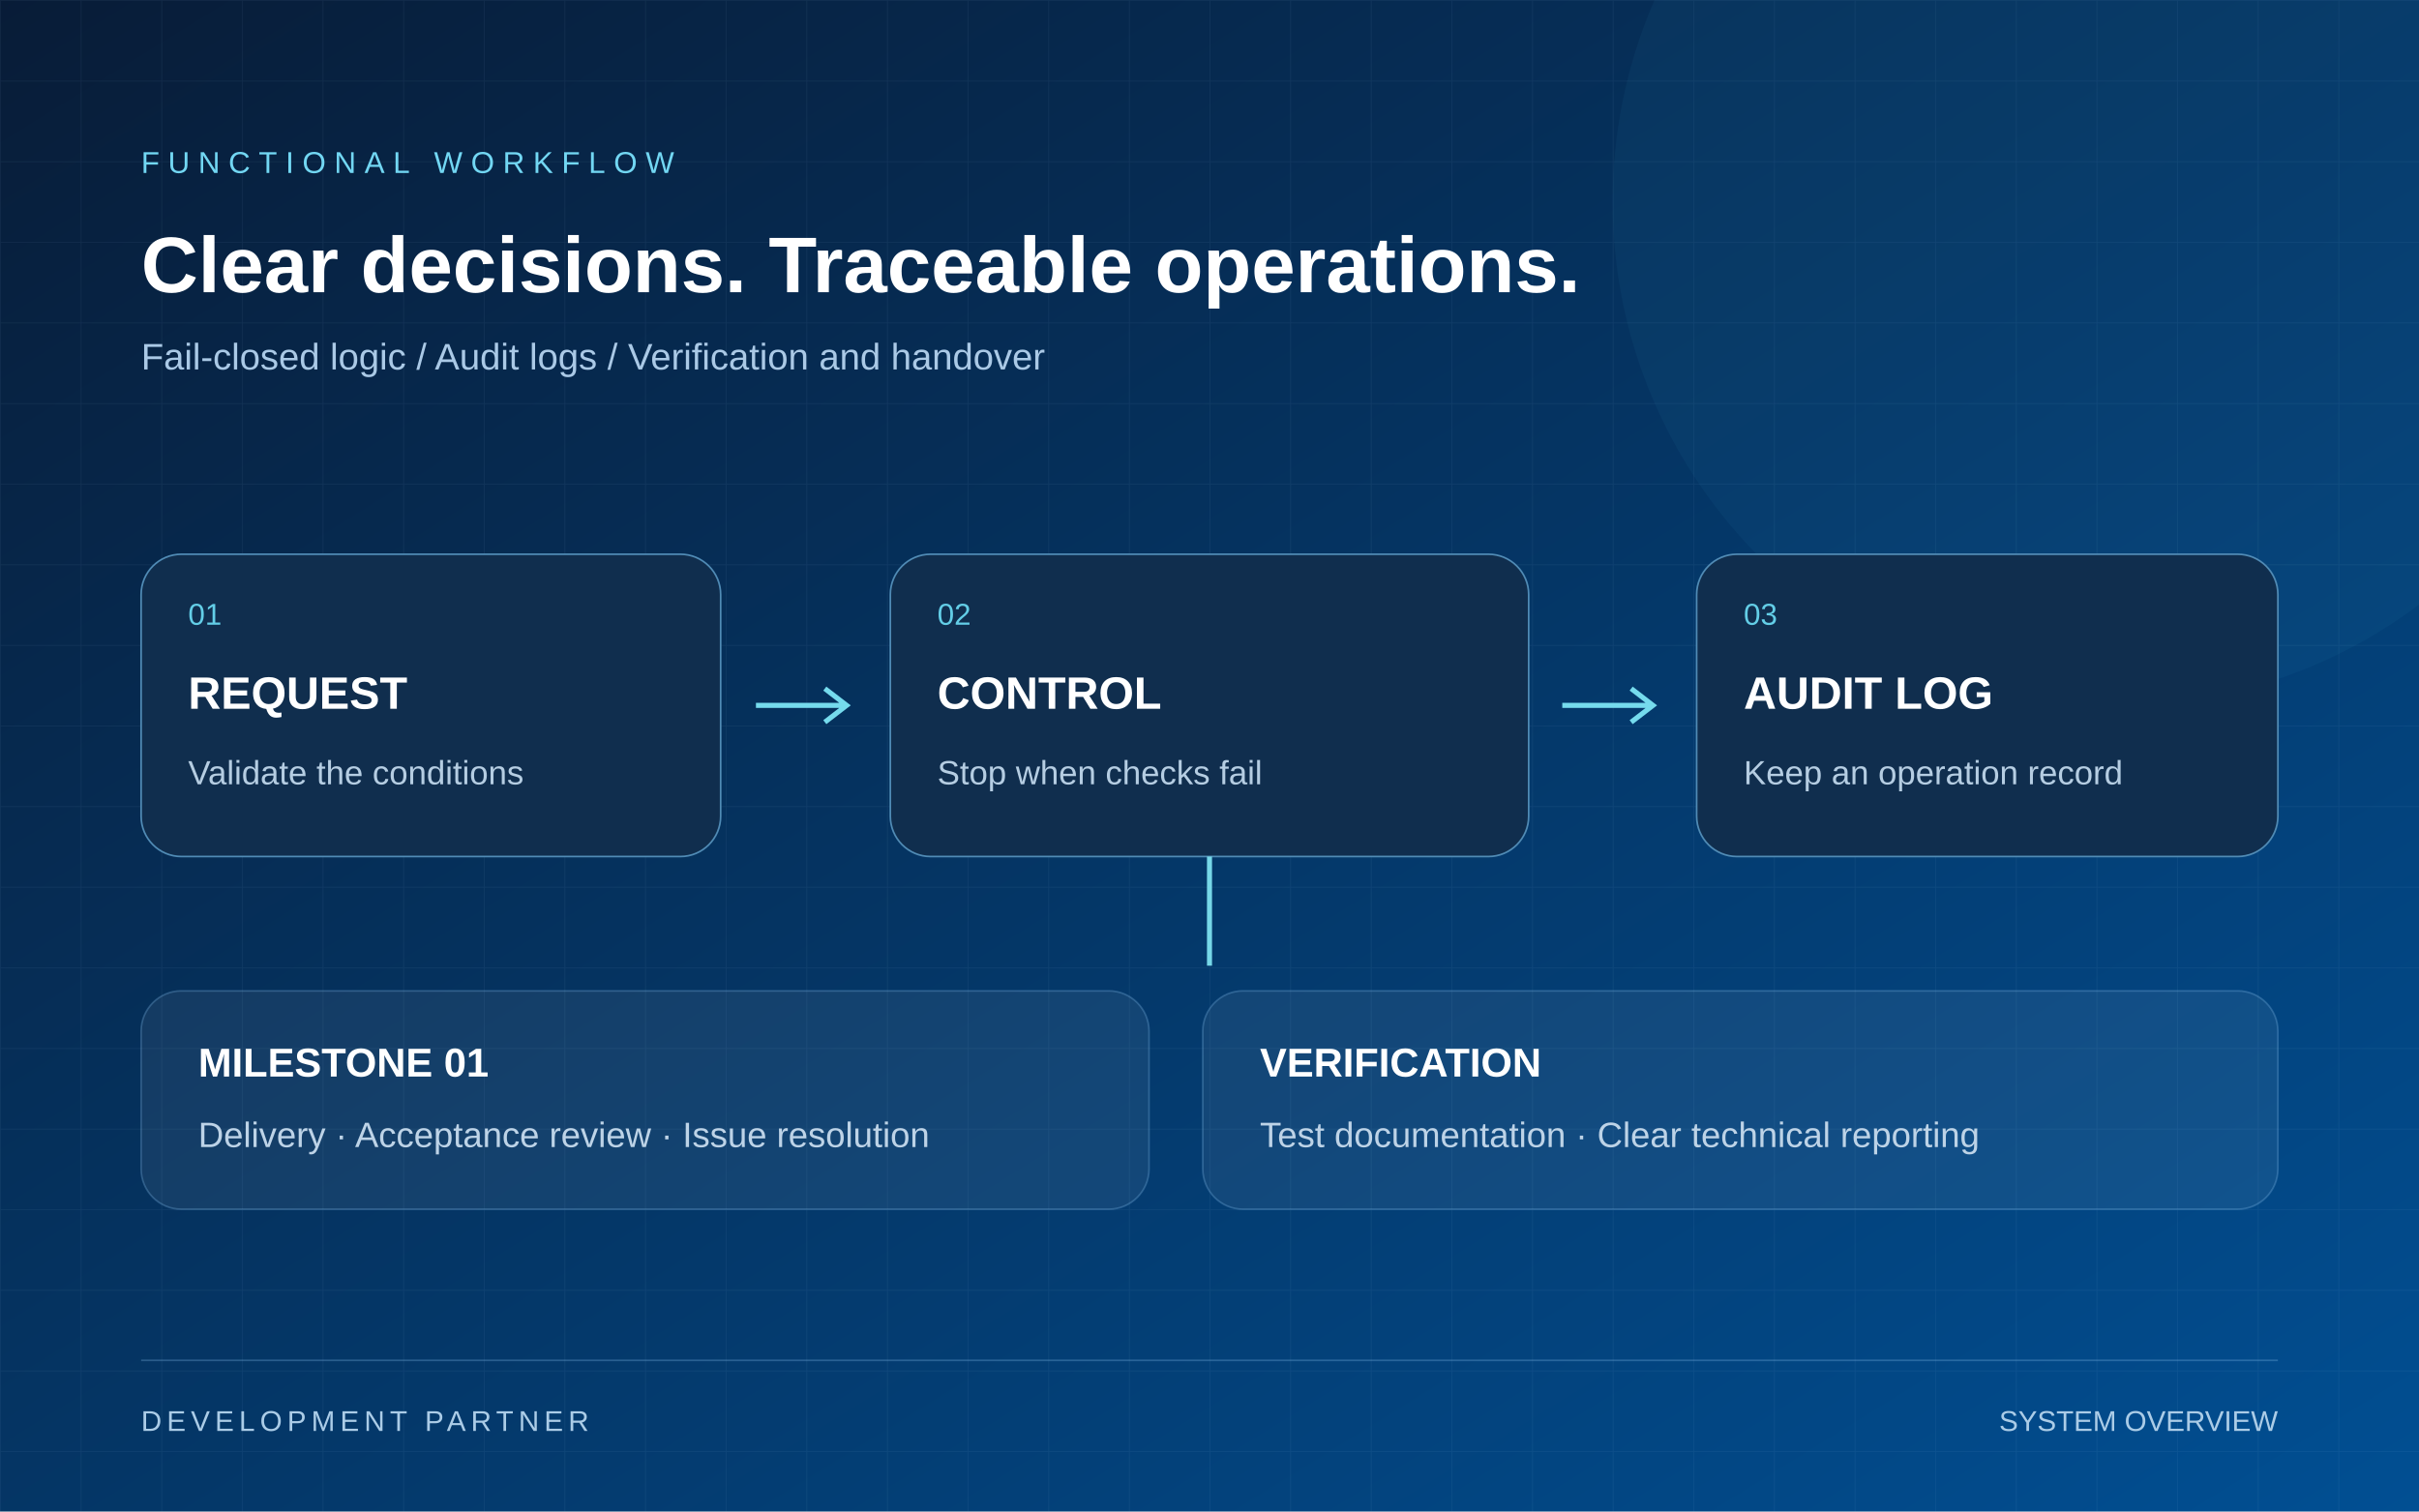
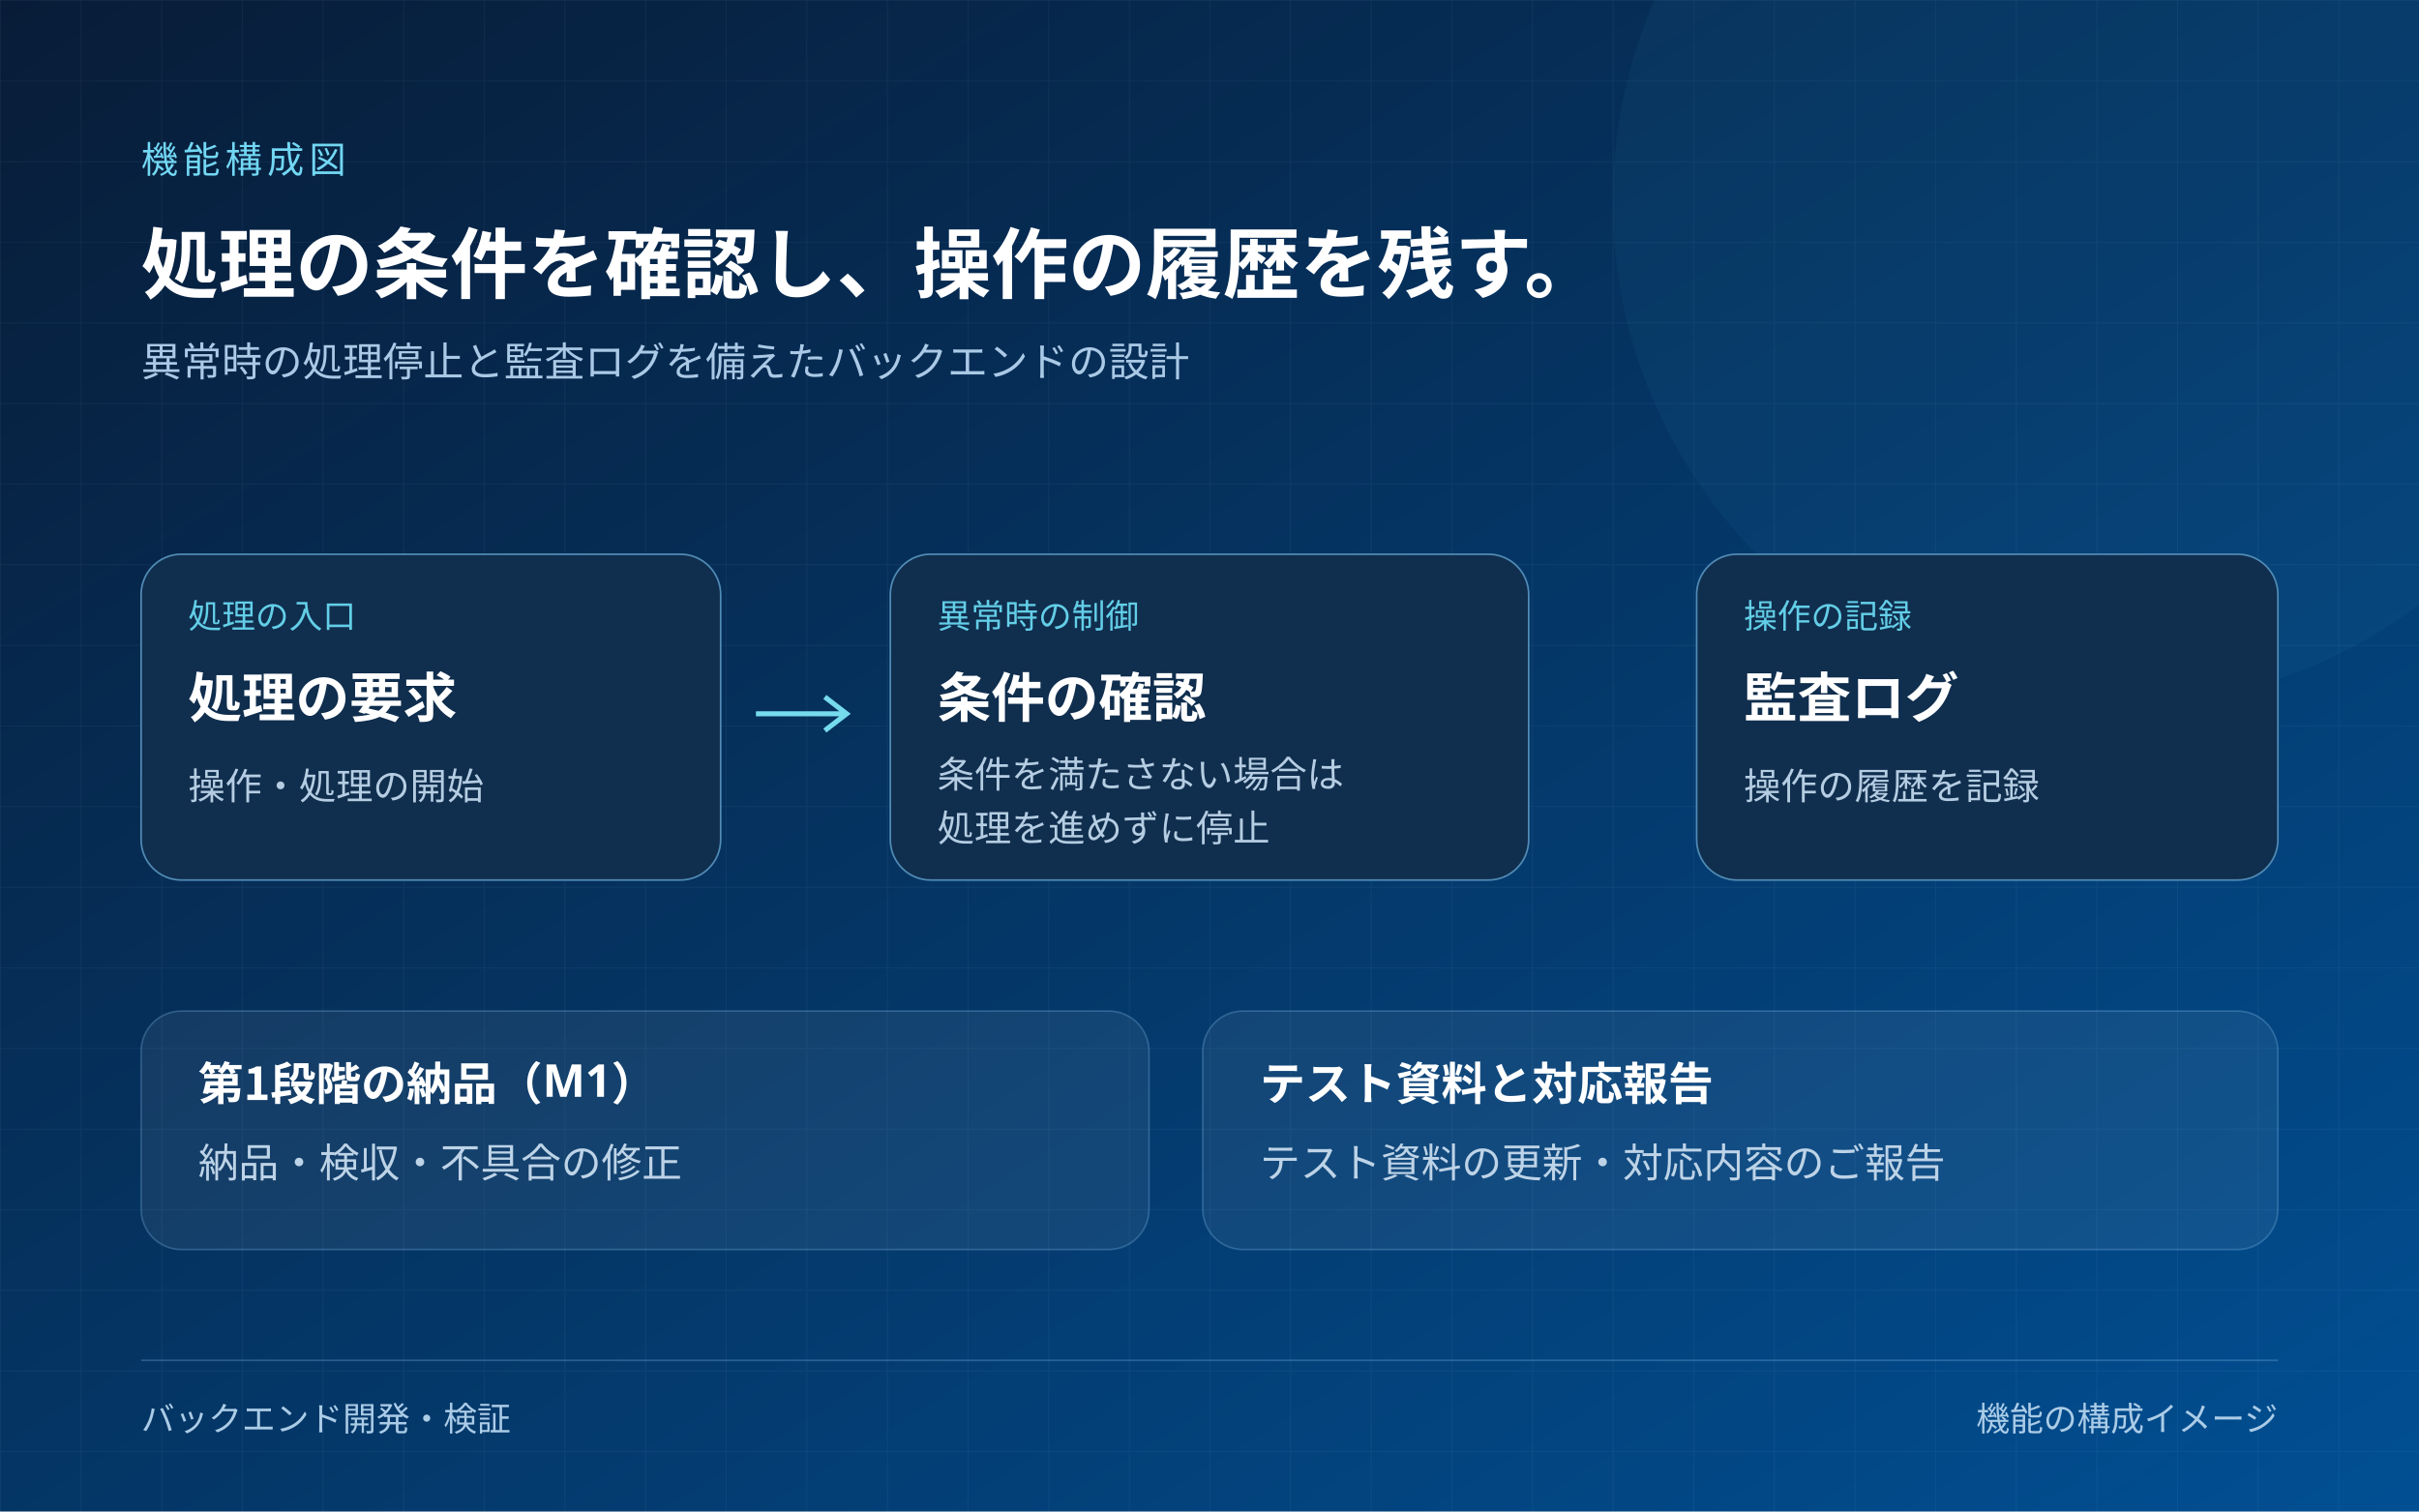
- <svg xmlns="http://www.w3.org/2000/svg" width="1440" height="900" viewBox="0 0 1440 900">
+ <svg xmlns="http://www.w3.org/2000/svg" width="1440" height="900" viewBox="0 0 1440 900" role="img" aria-labelledby="backend-title backend-description" xml:lang="ja">
  <defs>
    <linearGradient id="bg" x2="1" y2="1">
      <stop stop-color="#081c37" />
      <stop offset="1" stop-color="#014f93" />
    </linearGradient>
    <pattern id="grid" width="48" height="48" patternUnits="userSpaceOnUse">
      <path d="M48 0H0V48" fill="none" stroke="#b4dfff" stroke-opacity=".06" />
    </pattern>
  </defs>
  <rect width="1440" height="900" fill="url(#bg)" />
  <rect width="1440" height="900" fill="url(#grid)" />
  <circle cx="1260" cy="120" r="300" fill="#42c5ec" opacity=".05" />
-   <g font-family="Arial, sans-serif">
-     <text x="84" y="103" font-size="18" letter-spacing="5" fill="#72d7f3">FUNCTIONAL WORKFLOW</text>
-     <text x="84" y="174" font-size="47" font-weight="700" fill="#fff">Clear decisions. Traceable operations.</text>
-     <text x="84" y="220" font-size="22" fill="#aac9e6">Fail-closed logic / Audit logs / Verification and handover</text>
-     <rect x="84" y="330" width="345" height="180" rx="24" fill="#102e4e" stroke="#508bb5" />
-     <text x="112" y="372" font-size="18" fill="#63cee7">01</text>
-     <text x="112" y="422" font-size="27" font-weight="700" fill="#fff">REQUEST</text>
-     <text x="112" y="467" font-size="20" fill="#b5cde2">Validate the conditions</text>
-     <path d="M450 420h54m-13-10 13 10-13 10" fill="none" stroke="#75dbed" stroke-width="3" />
-     <rect x="530" y="330" width="380" height="180" rx="24" fill="#102e4e" stroke="#508bb5" />
-     <text x="558" y="372" font-size="18" fill="#63cee7">02</text>
-     <text x="558" y="422" font-size="27" font-weight="700" fill="#fff">CONTROL</text>
-     <text x="558" y="467" font-size="20" fill="#b5cde2">Stop when checks fail</text>
-     <path d="M930 420h54m-13-10 13 10-13 10" fill="none" stroke="#75dbed" stroke-width="3" />
-     <rect x="1010" y="330" width="346" height="180" rx="24" fill="#102e4e" stroke="#508bb5" />
-     <text x="1038" y="372" font-size="18" fill="#63cee7">03</text>
-     <text x="1038" y="422" font-size="27" font-weight="700" fill="#fff">AUDIT LOG</text>
-     <text x="1038" y="467" font-size="20" fill="#b5cde2">Keep an operation record</text>
-     <path d="M720 510v65" stroke="#76d8e8" stroke-width="3" />
-     <rect x="84" y="590" width="600" height="130" rx="24" fill="#fff" fill-opacity=".06" stroke="#80b9e7" stroke-opacity=".3" />
-     <rect x="716" y="590" width="640" height="130" rx="24" fill="#fff" fill-opacity=".06" stroke="#80b9e7" stroke-opacity=".3" />
-     <text x="118" y="641" font-size="24" font-weight="700" fill="#fff">MILESTONE 01</text>
-     <text x="118" y="683" font-size="21" fill="#bdd3e7">Delivery · Acceptance review · Issue resolution</text>
-     <text x="750" y="641" font-size="24" font-weight="700" fill="#fff">VERIFICATION</text>
-     <text x="750" y="683" font-size="21" fill="#bdd3e7">Test documentation · Clear technical reporting</text>
+   <g font-family="'Hiragino Kaku Gothic ProN', 'Hiragino Sans', 'Yu Gothic', Meiryo, system-ui, sans-serif">
+     <text x="84" y="103" font-size="22" letter-spacing="3" fill="#72d7f3">機能構成図</text>
+     <text x="84" y="174" font-size="46" font-weight="700" fill="#fff">処理の条件を確認し、操作の履歴を残す。</text>
+     <text x="84" y="224" font-size="24" fill="#aac9e6">異常時の処理停止と監査ログを備えたバックエンドの設計</text>
+     <rect x="84" y="330" width="345" height="194" rx="24" fill="#102e4e" stroke="#508bb5" />
+     <text x="112" y="374" font-size="20" fill="#63cee7">処理の入口</text>
+     <text x="112" y="427" font-size="32" font-weight="700" fill="#fff">処理の要求</text>
+     <text x="112" y="476" font-size="22" fill="#b5cde2">操作・処理の開始</text>
+     <path d="M450 425h54m-13-10 13 10-13 10" fill="none" stroke="#75dbed" stroke-width="3" />
+     <rect x="530" y="330" width="380" height="194" rx="24" fill="#102e4e" stroke="#508bb5" />
+     <text x="558" y="374" font-size="20" fill="#63cee7">異常時の制御</text>
+     <text x="558" y="427" font-size="32" font-weight="700" fill="#fff">条件の確認</text>
+     <text x="558" y="469" font-size="22" fill="#b5cde2">条件を満たさない場合は</text>
+     <text x="558" y="501" font-size="22" fill="#b5cde2">処理を進めずに停止</text>
+     <rect x="1010" y="330" width="346" height="194" rx="24" fill="#102e4e" stroke="#508bb5" />
+     <text x="1038" y="374" font-size="20" fill="#63cee7">操作の記録</text>
+     <text x="1038" y="427" font-size="32" font-weight="700" fill="#fff">監査ログ</text>
+     <text x="1038" y="476" font-size="22" fill="#b5cde2">操作の履歴を記録</text>
+     <rect x="84" y="602" width="600" height="142" rx="24" fill="#fff" fill-opacity=".06" stroke="#80b9e7" stroke-opacity=".3" />
+     <rect x="716" y="602" width="640" height="142" rx="24" fill="#fff" fill-opacity=".06" stroke="#80b9e7" stroke-opacity=".3" />
+     <text x="118" y="655" font-size="27" font-weight="700" fill="#fff">第1段階の納品（M1）</text>
+     <text x="118" y="701" font-size="24" fill="#bdd3e7">納品・検収・不具合の修正</text>
+     <text x="750" y="655" font-size="27" font-weight="700" fill="#fff">テスト資料と対応報告</text>
+     <text x="750" y="701" font-size="24" fill="#bdd3e7">テスト資料の更新・対応内容のご報告</text>
    <path d="M84 810H1356" stroke="#80b9e7" stroke-opacity=".3" />
-     <text x="84" y="852" font-size="17" letter-spacing="3" fill="#abcce7">DEVELOPMENT PARTNER</text>
-     <text x="1356" y="852" text-anchor="end" font-size="17" fill="#abcce7">SYSTEM OVERVIEW</text>
+     <text x="84" y="852" font-size="20" fill="#abcce7">バックエンド開発・検証</text>
+     <text x="1356" y="852" text-anchor="end" font-size="20" fill="#abcce7">機能の構成イメージ</text>
  </g>
</svg>
